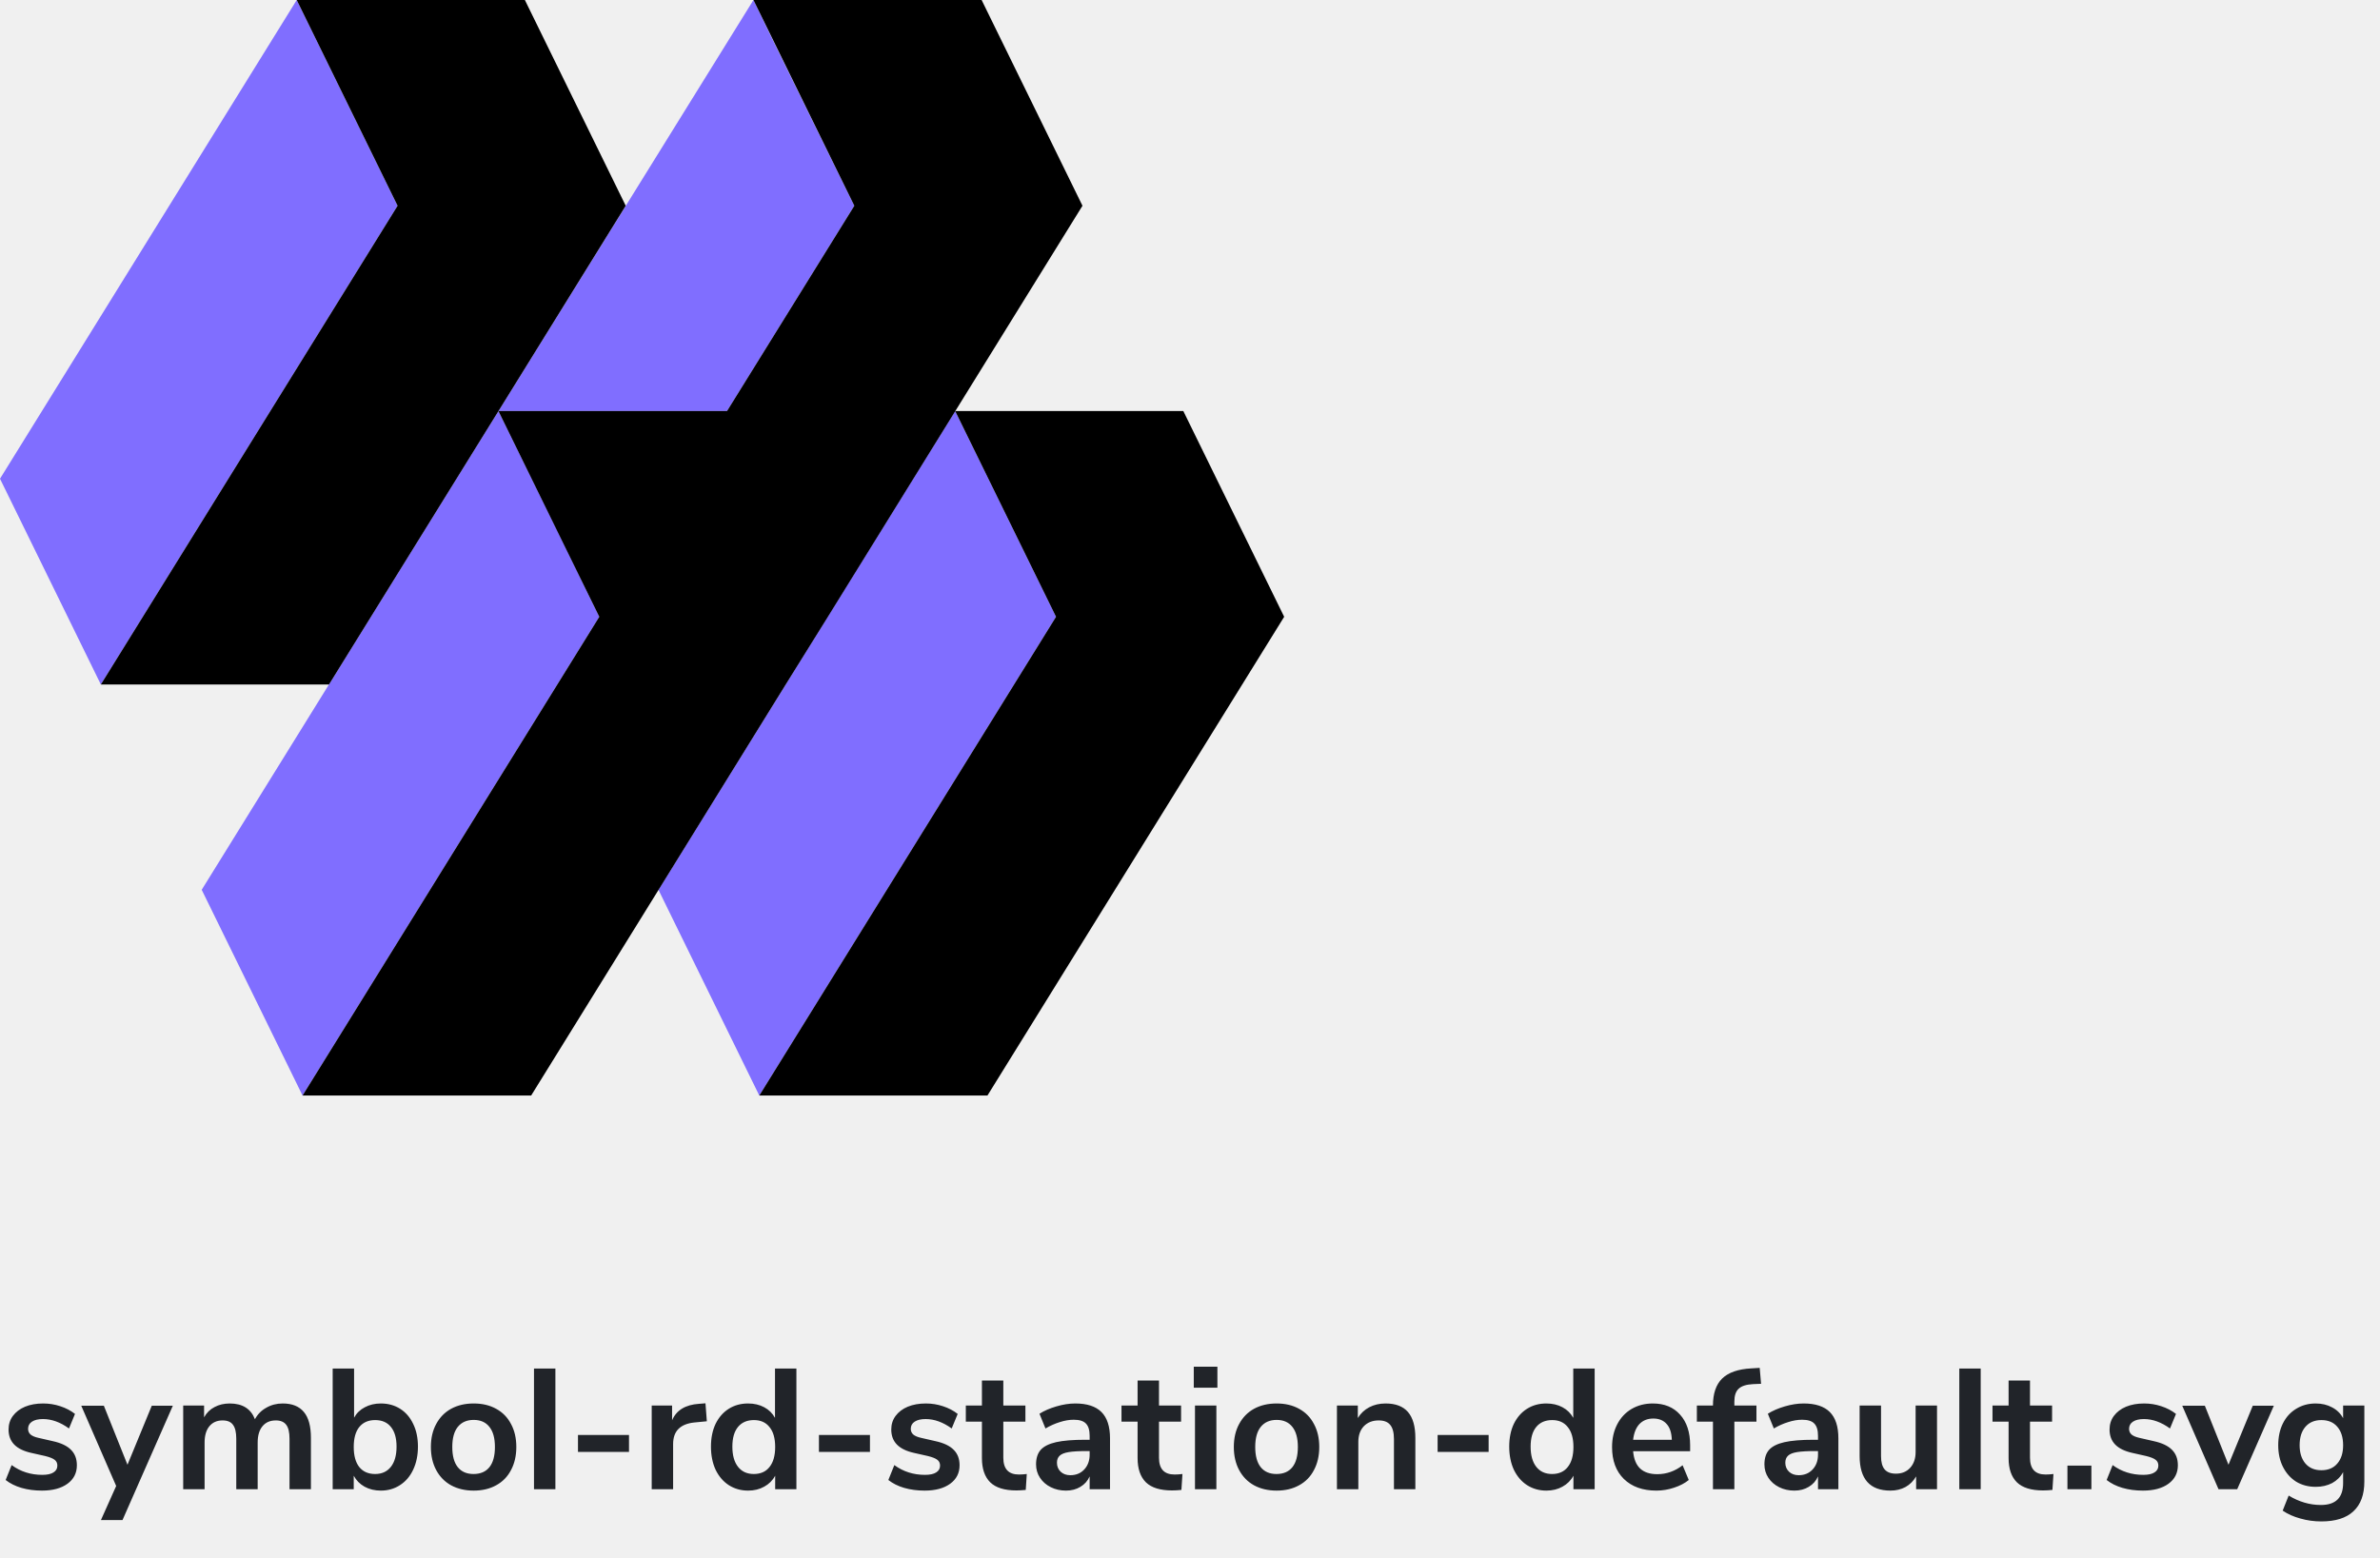
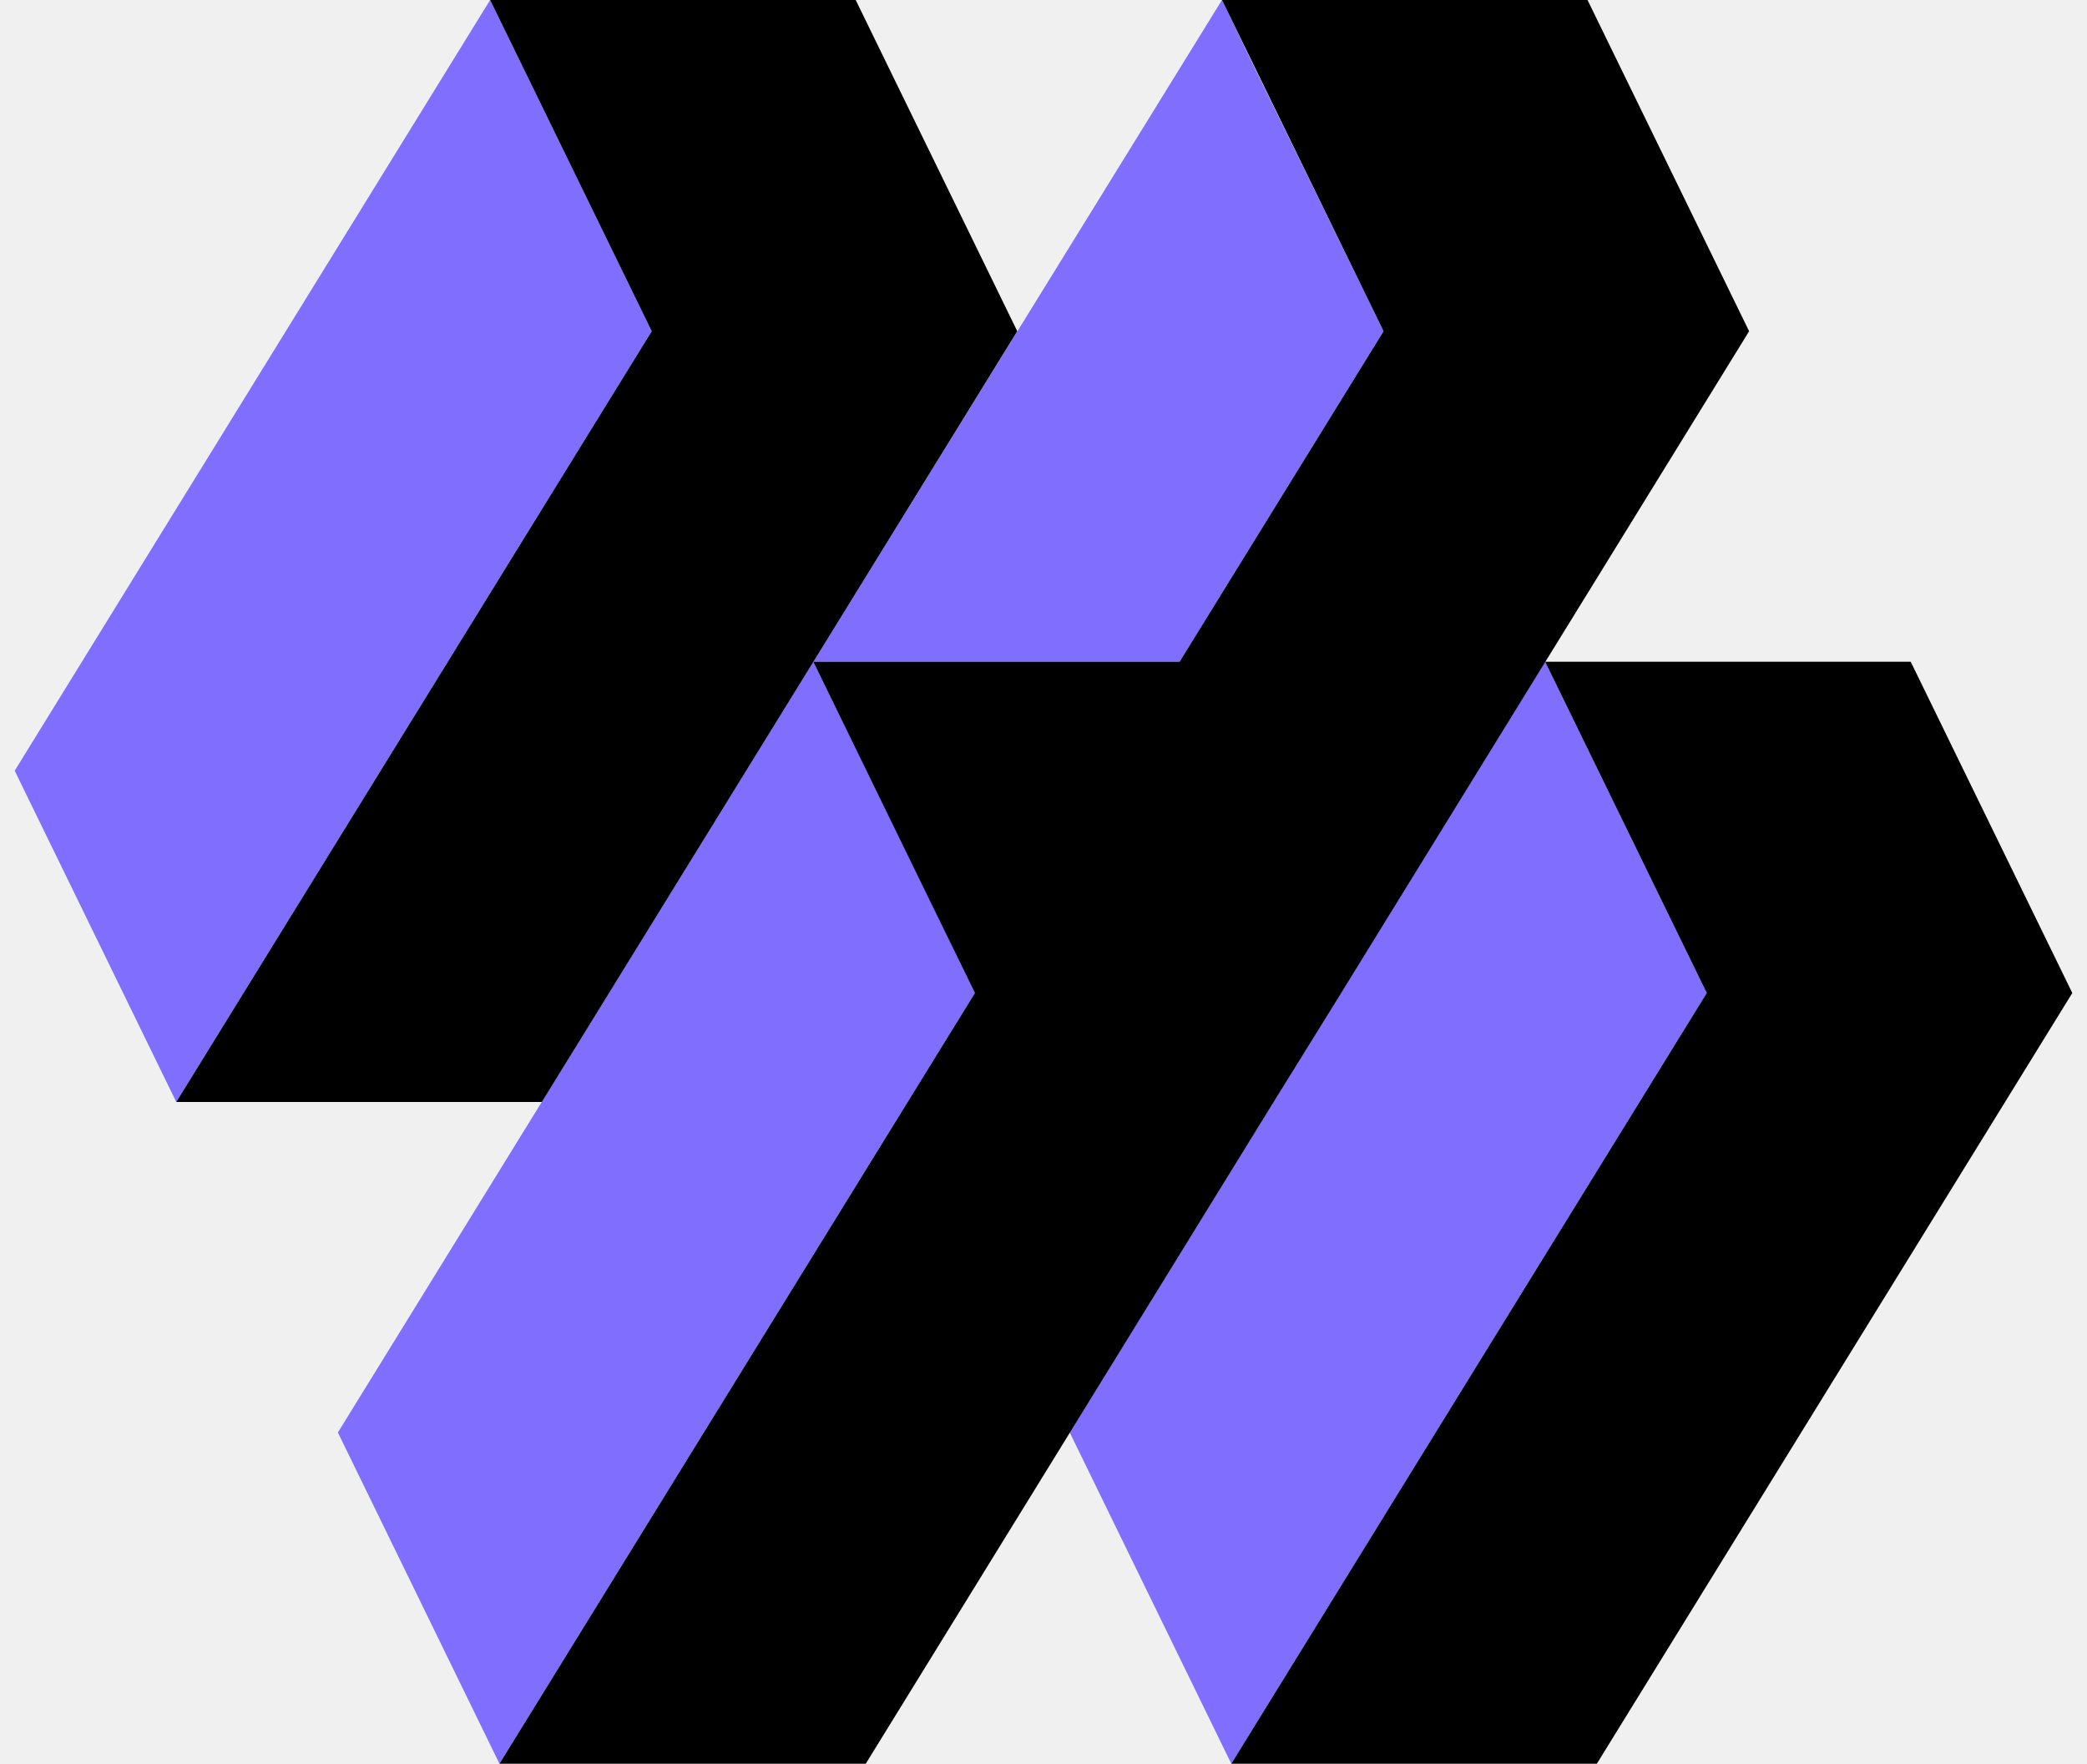
- <svg xmlns="http://www.w3.org/2000/svg" width="278" height="182" viewBox="0 0 278 182" fill="none">
-   <path d="M4.9 174.16C4.033 174.16 3.233 174.053 2.5 173.84C1.78 173.627 1.167 173.32 0.66 172.92L1.36 171.18C2.4 171.94 3.593 172.32 4.94 172.32C5.513 172.32 5.947 172.227 6.24 172.04C6.547 171.853 6.7 171.587 6.7 171.24C6.7 170.947 6.593 170.72 6.38 170.56C6.18 170.4 5.813 170.253 5.28 170.12L3.68 169.76C2.773 169.56 2.1 169.233 1.66 168.78C1.22 168.327 1 167.74 1 167.02C1 166.42 1.167 165.893 1.5 165.44C1.847 164.973 2.32 164.613 2.92 164.36C3.533 164.107 4.24 163.98 5.04 163.98C5.733 163.98 6.4 164.087 7.04 164.3C7.693 164.513 8.267 164.813 8.76 165.2L8.06 166.9C7.047 166.167 6.033 165.8 5.02 165.8C4.473 165.8 4.047 165.9 3.74 166.1C3.433 166.3 3.28 166.58 3.28 166.94C3.28 167.207 3.373 167.427 3.56 167.6C3.76 167.773 4.073 167.907 4.5 168L6.16 168.38C7.133 168.593 7.847 168.933 8.3 169.4C8.753 169.853 8.98 170.453 8.98 171.2C8.98 172.107 8.613 172.827 7.88 173.36C7.147 173.893 6.153 174.16 4.9 174.16ZM20.19 164.24L14.31 177.6H11.79L13.57 173.62L9.49 164.24H12.13L14.89 171.14L17.73 164.24H20.19ZM33.018 163.98C34.124 163.98 34.951 164.313 35.498 164.98C36.044 165.633 36.318 166.64 36.318 168V174H33.818V168.1C33.818 167.353 33.691 166.813 33.438 166.48C33.184 166.133 32.778 165.96 32.218 165.96C31.551 165.96 31.031 166.187 30.658 166.64C30.284 167.093 30.098 167.727 30.098 168.54V174H27.598V168.1C27.598 167.353 27.471 166.813 27.218 166.48C26.978 166.133 26.571 165.96 25.998 165.96C25.344 165.96 24.831 166.187 24.458 166.64C24.084 167.093 23.898 167.727 23.898 168.54V174H21.398V164.22H23.838V165.6C24.131 165.067 24.538 164.667 25.058 164.4C25.578 164.12 26.171 163.98 26.838 163.98C28.318 163.98 29.298 164.593 29.778 165.82C30.084 165.247 30.524 164.8 31.098 164.48C31.671 164.147 32.311 163.98 33.018 163.98ZM44.479 163.98C45.332 163.98 46.085 164.187 46.739 164.6C47.392 165.013 47.899 165.6 48.259 166.36C48.632 167.12 48.819 168.007 48.819 169.02C48.819 170.033 48.632 170.933 48.259 171.72C47.899 172.493 47.385 173.093 46.719 173.52C46.065 173.947 45.319 174.16 44.479 174.16C43.772 174.16 43.139 174.007 42.579 173.7C42.032 173.393 41.612 172.967 41.319 172.42V174H38.859V159.9H41.359V165.64C41.652 165.107 42.072 164.7 42.619 164.42C43.165 164.127 43.785 163.98 44.479 163.98ZM43.819 172.22C44.605 172.22 45.219 171.94 45.659 171.38C46.099 170.82 46.319 170.033 46.319 169.02C46.319 168.02 46.099 167.253 45.659 166.72C45.232 166.187 44.619 165.92 43.819 165.92C43.019 165.92 42.399 166.193 41.959 166.74C41.532 167.273 41.319 168.047 41.319 169.06C41.319 170.073 41.532 170.853 41.959 171.4C42.399 171.947 43.019 172.22 43.819 172.22ZM55.33 174.16C54.33 174.16 53.45 173.953 52.69 173.54C51.944 173.127 51.364 172.533 50.95 171.76C50.537 170.987 50.33 170.087 50.33 169.06C50.33 168.033 50.537 167.14 50.95 166.38C51.364 165.607 51.944 165.013 52.69 164.6C53.45 164.187 54.33 163.98 55.33 163.98C56.33 163.98 57.204 164.187 57.95 164.6C58.71 165.013 59.29 165.607 59.69 166.38C60.104 167.14 60.31 168.033 60.31 169.06C60.31 170.087 60.104 170.987 59.69 171.76C59.29 172.533 58.71 173.127 57.95 173.54C57.204 173.953 56.33 174.16 55.33 174.16ZM55.31 172.22C56.124 172.22 56.744 171.953 57.17 171.42C57.597 170.887 57.81 170.1 57.81 169.06C57.81 168.033 57.597 167.253 57.17 166.72C56.744 166.173 56.13 165.9 55.33 165.9C54.53 165.9 53.91 166.173 53.47 166.72C53.044 167.253 52.83 168.033 52.83 169.06C52.83 170.1 53.044 170.887 53.47 171.42C53.897 171.953 54.51 172.22 55.31 172.22ZM62.374 159.9H64.874V174H62.374V159.9ZM67.512 167.66H73.472V169.64H67.512V167.66ZM82.564 166.06L81.104 166.2C79.451 166.373 78.624 167.213 78.624 168.72V174H76.124V164.22H78.504V165.94C79.011 164.767 80.058 164.127 81.644 164.02L82.404 163.96L82.564 166.06ZM93.025 159.9V174H90.545V172.42C90.252 172.967 89.825 173.393 89.265 173.7C88.719 174.007 88.092 174.16 87.385 174.16C86.545 174.16 85.792 173.947 85.125 173.52C84.472 173.093 83.959 172.493 83.585 171.72C83.225 170.933 83.045 170.033 83.045 169.02C83.045 168.007 83.225 167.12 83.585 166.36C83.959 165.6 84.472 165.013 85.125 164.6C85.778 164.187 86.532 163.98 87.385 163.98C88.092 163.98 88.719 164.127 89.265 164.42C89.812 164.713 90.232 165.127 90.525 165.66V159.9H93.025ZM88.045 172.22C88.845 172.22 89.459 171.947 89.885 171.4C90.325 170.853 90.545 170.073 90.545 169.06C90.545 168.047 90.325 167.273 89.885 166.74C89.459 166.193 88.852 165.92 88.065 165.92C87.265 165.92 86.645 166.187 86.205 166.72C85.765 167.253 85.545 168.02 85.545 169.02C85.545 170.033 85.765 170.82 86.205 171.38C86.645 171.94 87.258 172.22 88.045 172.22ZM95.657 167.66H101.617V169.64H95.657V167.66ZM108.005 174.16C107.139 174.16 106.339 174.053 105.605 173.84C104.885 173.627 104.272 173.32 103.765 172.92L104.465 171.18C105.505 171.94 106.699 172.32 108.045 172.32C108.619 172.32 109.052 172.227 109.345 172.04C109.652 171.853 109.805 171.587 109.805 171.24C109.805 170.947 109.699 170.72 109.485 170.56C109.285 170.4 108.919 170.253 108.385 170.12L106.785 169.76C105.879 169.56 105.205 169.233 104.765 168.78C104.325 168.327 104.105 167.74 104.105 167.02C104.105 166.42 104.272 165.893 104.605 165.44C104.952 164.973 105.425 164.613 106.025 164.36C106.639 164.107 107.345 163.98 108.145 163.98C108.839 163.98 109.505 164.087 110.145 164.3C110.799 164.513 111.372 164.813 111.865 165.2L111.165 166.9C110.152 166.167 109.139 165.8 108.125 165.8C107.579 165.8 107.152 165.9 106.845 166.1C106.539 166.3 106.385 166.58 106.385 166.94C106.385 167.207 106.479 167.427 106.665 167.6C106.865 167.773 107.179 167.907 107.605 168L109.265 168.38C110.239 168.593 110.952 168.933 111.405 169.4C111.859 169.853 112.085 170.453 112.085 171.2C112.085 172.107 111.719 172.827 110.985 173.36C110.252 173.893 109.259 174.16 108.005 174.16ZM119.015 172.28C119.308 172.28 119.615 172.26 119.935 172.22L119.815 174.08C119.415 174.12 119.048 174.14 118.715 174.14C117.342 174.14 116.328 173.827 115.675 173.2C115.022 172.56 114.695 171.613 114.695 170.36V166.1H112.815V164.22H114.695V161.3H117.195V164.22H119.775V166.1H117.195V170.32C117.195 171.627 117.802 172.28 119.015 172.28ZM125.598 163.98C126.971 163.98 127.991 164.313 128.658 164.98C129.324 165.647 129.658 166.673 129.658 168.06V174H127.278V172.5C127.051 173.02 126.691 173.427 126.198 173.72C125.718 174.013 125.158 174.16 124.518 174.16C123.864 174.16 123.271 174.027 122.738 173.76C122.204 173.493 121.784 173.127 121.478 172.66C121.171 172.193 121.018 171.673 121.018 171.1C121.018 170.38 121.198 169.813 121.558 169.4C121.931 168.987 122.531 168.687 123.358 168.5C124.184 168.313 125.324 168.22 126.778 168.22H127.278V167.76C127.278 167.093 127.131 166.613 126.838 166.32C126.558 166.027 126.084 165.88 125.418 165.88C124.898 165.88 124.351 165.973 123.778 166.16C123.218 166.333 122.664 166.58 122.118 166.9L121.418 165.18C121.964 164.833 122.624 164.547 123.398 164.32C124.171 164.093 124.904 163.98 125.598 163.98ZM125.018 172.36C125.684 172.36 126.224 172.14 126.638 171.7C127.064 171.247 127.278 170.667 127.278 169.96V169.54H126.918C126.024 169.54 125.331 169.58 124.838 169.66C124.344 169.74 123.991 169.88 123.778 170.08C123.564 170.28 123.458 170.553 123.458 170.9C123.458 171.327 123.604 171.68 123.898 171.96C124.191 172.227 124.564 172.36 125.018 172.36ZM137.198 172.28C137.492 172.28 137.798 172.26 138.118 172.22L137.998 174.08C137.598 174.12 137.232 174.14 136.898 174.14C135.525 174.14 134.512 173.827 133.858 173.2C133.205 172.56 132.878 171.613 132.878 170.36V166.1H130.998V164.22H132.878V161.3H135.378V164.22H137.958V166.1H135.378V170.32C135.378 171.627 135.985 172.28 137.198 172.28ZM139.581 164.22H142.081V174H139.581V164.22ZM142.201 159.68V162.14H139.441V159.68H142.201ZM149.119 174.16C148.119 174.16 147.239 173.953 146.479 173.54C145.733 173.127 145.153 172.533 144.739 171.76C144.326 170.987 144.119 170.087 144.119 169.06C144.119 168.033 144.326 167.14 144.739 166.38C145.153 165.607 145.733 165.013 146.479 164.6C147.239 164.187 148.119 163.98 149.119 163.98C150.119 163.98 150.993 164.187 151.739 164.6C152.499 165.013 153.079 165.607 153.479 166.38C153.893 167.14 154.099 168.033 154.099 169.06C154.099 170.087 153.893 170.987 153.479 171.76C153.079 172.533 152.499 173.127 151.739 173.54C150.993 173.953 150.119 174.16 149.119 174.16ZM149.099 172.22C149.913 172.22 150.533 171.953 150.959 171.42C151.386 170.887 151.599 170.1 151.599 169.06C151.599 168.033 151.386 167.253 150.959 166.72C150.533 166.173 149.919 165.9 149.119 165.9C148.319 165.9 147.699 166.173 147.259 166.72C146.833 167.253 146.619 168.033 146.619 169.06C146.619 170.1 146.833 170.887 147.259 171.42C147.686 171.953 148.299 172.22 149.099 172.22ZM161.843 163.98C163.017 163.98 163.89 164.313 164.463 164.98C165.037 165.647 165.323 166.653 165.323 168V174H162.823V168.14C162.823 167.38 162.677 166.827 162.383 166.48C162.103 166.133 161.657 165.96 161.043 165.96C160.323 165.96 159.743 166.187 159.303 166.64C158.877 167.093 158.663 167.7 158.663 168.46V174H156.163V164.22H158.603V165.68C158.937 165.133 159.383 164.713 159.943 164.42C160.503 164.127 161.137 163.98 161.843 163.98ZM167.923 167.66H173.883V169.64H167.923V167.66ZM186.267 159.9V174H183.787V172.42C183.494 172.967 183.067 173.393 182.507 173.7C181.961 174.007 181.334 174.16 180.627 174.16C179.787 174.16 179.034 173.947 178.367 173.52C177.714 173.093 177.201 172.493 176.827 171.72C176.467 170.933 176.287 170.033 176.287 169.02C176.287 168.007 176.467 167.12 176.827 166.36C177.201 165.6 177.714 165.013 178.367 164.6C179.021 164.187 179.774 163.98 180.627 163.98C181.334 163.98 181.961 164.127 182.507 164.42C183.054 164.713 183.474 165.127 183.767 165.66V159.9H186.267ZM181.287 172.22C182.087 172.22 182.701 171.947 183.127 171.4C183.567 170.853 183.787 170.073 183.787 169.06C183.787 168.047 183.567 167.273 183.127 166.74C182.701 166.193 182.094 165.92 181.307 165.92C180.507 165.92 179.887 166.187 179.447 166.72C179.007 167.253 178.787 168.02 178.787 169.02C178.787 170.033 179.007 170.82 179.447 171.38C179.887 171.94 180.501 172.22 181.287 172.22ZM197.419 169.56H190.759C190.839 170.467 191.112 171.14 191.579 171.58C192.046 172.02 192.712 172.24 193.579 172.24C194.659 172.24 195.646 171.893 196.539 171.2L197.259 172.92C196.806 173.293 196.232 173.593 195.539 173.82C194.859 174.047 194.172 174.16 193.479 174.16C191.879 174.16 190.612 173.707 189.679 172.8C188.759 171.893 188.299 170.653 188.299 169.08C188.299 168.08 188.499 167.193 188.899 166.42C189.299 165.647 189.859 165.047 190.579 164.62C191.312 164.193 192.139 163.98 193.059 163.98C194.406 163.98 195.466 164.413 196.239 165.28C197.026 166.147 197.419 167.34 197.419 168.86V169.56ZM193.119 165.74C192.452 165.74 191.912 165.953 191.499 166.38C191.099 166.807 190.852 167.42 190.759 168.22H195.279C195.252 167.407 195.052 166.793 194.679 166.38C194.306 165.953 193.786 165.74 193.119 165.74ZM202.585 164.22H205.165V166.1H202.585V174H200.085V166.1H198.205V164.22H200.085C200.085 162.82 200.445 161.767 201.165 161.06C201.899 160.353 203.032 159.96 204.565 159.88L205.545 159.82L205.705 161.68L204.765 161.72C203.979 161.76 203.419 161.94 203.085 162.26C202.752 162.567 202.585 163.067 202.585 163.76V164.22ZM210.676 163.98C212.049 163.98 213.069 164.313 213.736 164.98C214.402 165.647 214.736 166.673 214.736 168.06V174H212.356V172.5C212.129 173.02 211.769 173.427 211.276 173.72C210.796 174.013 210.236 174.16 209.596 174.16C208.942 174.16 208.349 174.027 207.816 173.76C207.282 173.493 206.862 173.127 206.556 172.66C206.249 172.193 206.096 171.673 206.096 171.1C206.096 170.38 206.276 169.813 206.636 169.4C207.009 168.987 207.609 168.687 208.436 168.5C209.262 168.313 210.402 168.22 211.856 168.22H212.356V167.76C212.356 167.093 212.209 166.613 211.916 166.32C211.636 166.027 211.162 165.88 210.496 165.88C209.976 165.88 209.429 165.973 208.856 166.16C208.296 166.333 207.742 166.58 207.196 166.9L206.496 165.18C207.042 164.833 207.702 164.547 208.476 164.32C209.249 164.093 209.982 163.98 210.676 163.98ZM210.096 172.36C210.762 172.36 211.302 172.14 211.716 171.7C212.142 171.247 212.356 170.667 212.356 169.96V169.54H211.996C211.102 169.54 210.409 169.58 209.916 169.66C209.422 169.74 209.069 169.88 208.856 170.08C208.642 170.28 208.536 170.553 208.536 170.9C208.536 171.327 208.682 171.68 208.976 171.96C209.269 172.227 209.642 172.36 210.096 172.36ZM226.257 164.22V174H223.817V172.5C223.51 173.033 223.097 173.447 222.577 173.74C222.057 174.02 221.47 174.16 220.817 174.16C218.417 174.16 217.217 172.813 217.217 170.12V164.22H219.717V170.14C219.717 170.833 219.857 171.347 220.137 171.68C220.417 172.013 220.857 172.18 221.457 172.18C222.15 172.18 222.703 171.953 223.117 171.5C223.543 171.033 223.757 170.42 223.757 169.66V164.22H226.257ZM228.859 159.9H231.359V174H228.859V159.9ZM238.937 172.28C239.23 172.28 239.537 172.26 239.857 172.22L239.737 174.08C239.337 174.12 238.97 174.14 238.637 174.14C237.263 174.14 236.25 173.827 235.597 173.2C234.943 172.56 234.617 171.613 234.617 170.36V166.1H232.737V164.22H234.617V161.3H237.117V164.22H239.697V166.1H237.117V170.32C237.117 171.627 237.723 172.28 238.937 172.28ZM244.29 171.24V174H241.49V171.24H244.29ZM250.31 174.16C249.443 174.16 248.643 174.053 247.91 173.84C247.19 173.627 246.577 173.32 246.07 172.92L246.77 171.18C247.81 171.94 249.003 172.32 250.35 172.32C250.923 172.32 251.357 172.227 251.65 172.04C251.957 171.853 252.11 171.587 252.11 171.24C252.11 170.947 252.003 170.72 251.79 170.56C251.59 170.4 251.223 170.253 250.69 170.12L249.09 169.76C248.183 169.56 247.51 169.233 247.07 168.78C246.63 168.327 246.41 167.74 246.41 167.02C246.41 166.42 246.577 165.893 246.91 165.44C247.257 164.973 247.73 164.613 248.33 164.36C248.943 164.107 249.65 163.98 250.45 163.98C251.143 163.98 251.81 164.087 252.45 164.3C253.103 164.513 253.677 164.813 254.17 165.2L253.47 166.9C252.457 166.167 251.443 165.8 250.43 165.8C249.883 165.8 249.457 165.9 249.15 166.1C248.843 166.3 248.69 166.58 248.69 166.94C248.69 167.207 248.783 167.427 248.97 167.6C249.17 167.773 249.483 167.907 249.91 168L251.57 168.38C252.543 168.593 253.257 168.933 253.71 169.4C254.163 169.853 254.39 170.453 254.39 171.2C254.39 172.107 254.023 172.827 253.29 173.36C252.557 173.893 251.563 174.16 250.31 174.16ZM265.6 164.24L261.32 174H259.14L254.9 164.24H257.54L260.3 171.14L263.14 164.24H265.6ZM276.172 164.22V173.1C276.172 174.633 275.745 175.793 274.892 176.58C274.052 177.367 272.805 177.76 271.152 177.76C270.298 177.76 269.478 177.647 268.692 177.42C267.905 177.207 267.218 176.9 266.632 176.5L267.332 174.74C268.545 175.473 269.798 175.84 271.092 175.84C272.825 175.84 273.692 174.987 273.692 173.28V172C273.398 172.547 272.972 172.973 272.412 173.28C271.852 173.573 271.212 173.72 270.492 173.72C269.638 173.72 268.878 173.52 268.212 173.12C267.558 172.707 267.045 172.133 266.672 171.4C266.298 170.667 266.112 169.82 266.112 168.86C266.112 167.9 266.292 167.053 266.652 166.32C267.025 165.573 267.545 165 268.212 164.6C268.878 164.187 269.638 163.98 270.492 163.98C271.212 163.98 271.852 164.133 272.412 164.44C272.972 164.733 273.398 165.153 273.692 165.7V164.22H276.172ZM271.152 171.78C271.952 171.78 272.572 171.52 273.012 171C273.465 170.48 273.692 169.767 273.692 168.86C273.692 167.94 273.465 167.22 273.012 166.7C272.572 166.18 271.952 165.92 271.152 165.92C270.365 165.92 269.745 166.18 269.292 166.7C268.838 167.22 268.612 167.94 268.612 168.86C268.612 169.753 268.838 170.467 269.292 171C269.745 171.52 270.365 171.78 271.152 171.78Z" fill="#212429" />
-   <g clip-path="url(#clip0_5_18988)">
-     <path d="M111.571 48.026L76.911 103.961L88.691 128L123.351 72.065L111.571 48.026Z" fill="#806EFF" />
-     <path d="M34.66 0L0 55.934L11.78 79.974L46.44 24.039L34.66 0Z" fill="#806EFF" />
-     <path d="M84.921 48.026L99.79 24.039L90.262 4.661L88.01 0L58.22 48.026L23.56 103.961L35.34 128L70 72.066L66.126 64.105L58.22 48.026H84.921Z" fill="#806EFF" />
-     <path d="M150 72.065L138.22 48.026H111.571L123.351 72.065L88.691 128H115.34L150 72.065Z" fill="black" />
-     <path d="M73.089 24.039L61.309 0H34.66L46.44 24.039L11.78 79.974H38.429L73.089 24.039Z" fill="black" />
-     <path d="M96.702 72.066L126.44 24.039L114.66 0H88.01L99.791 24.039L84.921 48.026H58.22L70 72.066L35.34 128H62.042L91.78 79.974L96.702 72.066Z" fill="black" />
+ <svg xmlns="http://www.w3.org/2000/svg" width="71" height="60" viewBox="0 0 71 60" fill="none">
+   <g clip-path="url(#clip0_1_37413)">
+     <path d="M52.566 22.512L36.392 48.731L41.889 60L58.064 33.781L52.566 22.512Z" fill="#806EFF" />
+     <path d="M16.674 0L0.5 26.219L5.997 37.488L22.172 11.268L16.674 0Z" fill="#806EFF" />
+     <path d="M40.13 22.512L47.069 11.268L42.622 2.185L41.572 0L27.669 22.512L11.495 48.732L16.992 60L33.167 33.781L31.359 30.049L27.669 22.512H40.13Z" fill="#806EFF" />
+     <path d="M70.5 33.781L65.003 22.512H52.566L58.064 33.781L41.889 60H54.325L70.5 33.781Z" fill="black" />
+     <path d="M34.608 11.268L29.111 0H16.674L22.172 11.268L5.997 37.488H18.434L34.608 11.268Z" fill="black" />
+     <path d="M45.627 33.781L59.505 11.268L54.008 0H41.572L47.069 11.268L40.13 22.512H27.669L33.167 33.781L16.992 60H29.453L43.331 37.488L45.627 33.781Z" fill="black" />
  </g>
  <defs>
-     <clipPath id="clip0_5_18988">
-       <rect width="150" height="128" fill="white" />
+     <clipPath id="clip0_1_37413">
+       <rect width="70" height="60" fill="white" transform="translate(0.5)" />
    </clipPath>
  </defs>
</svg>
